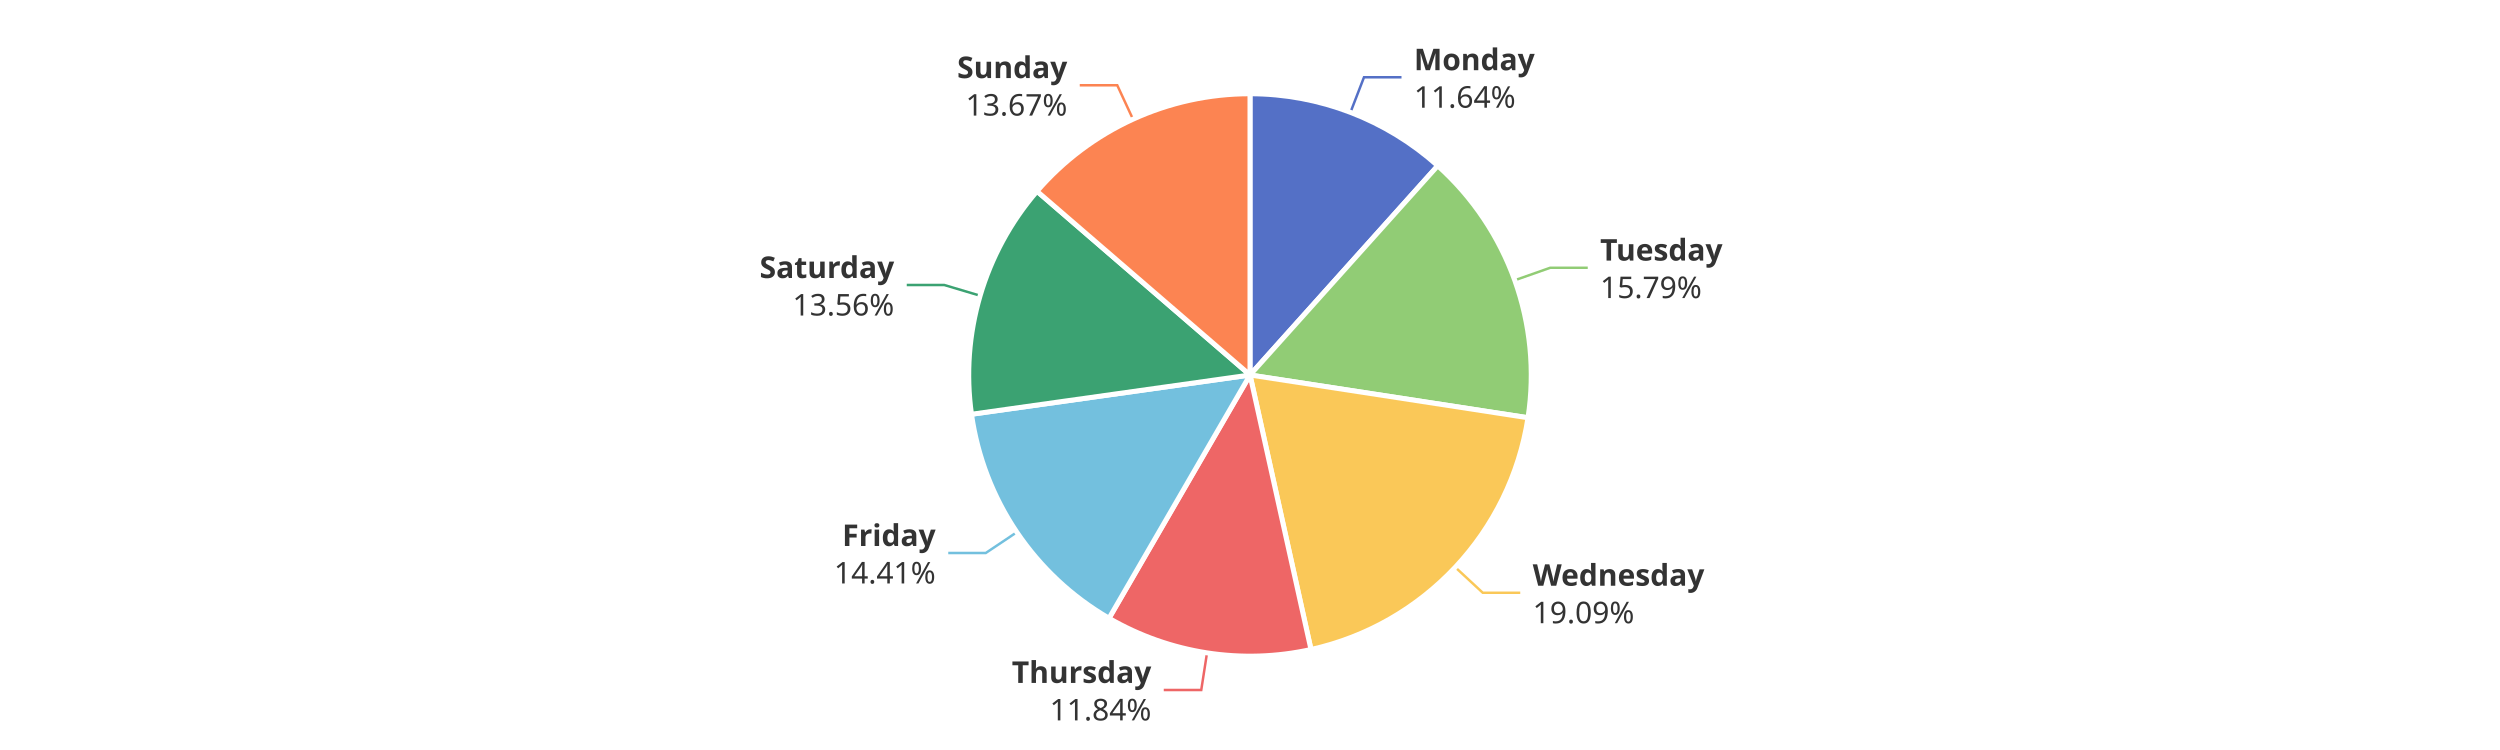
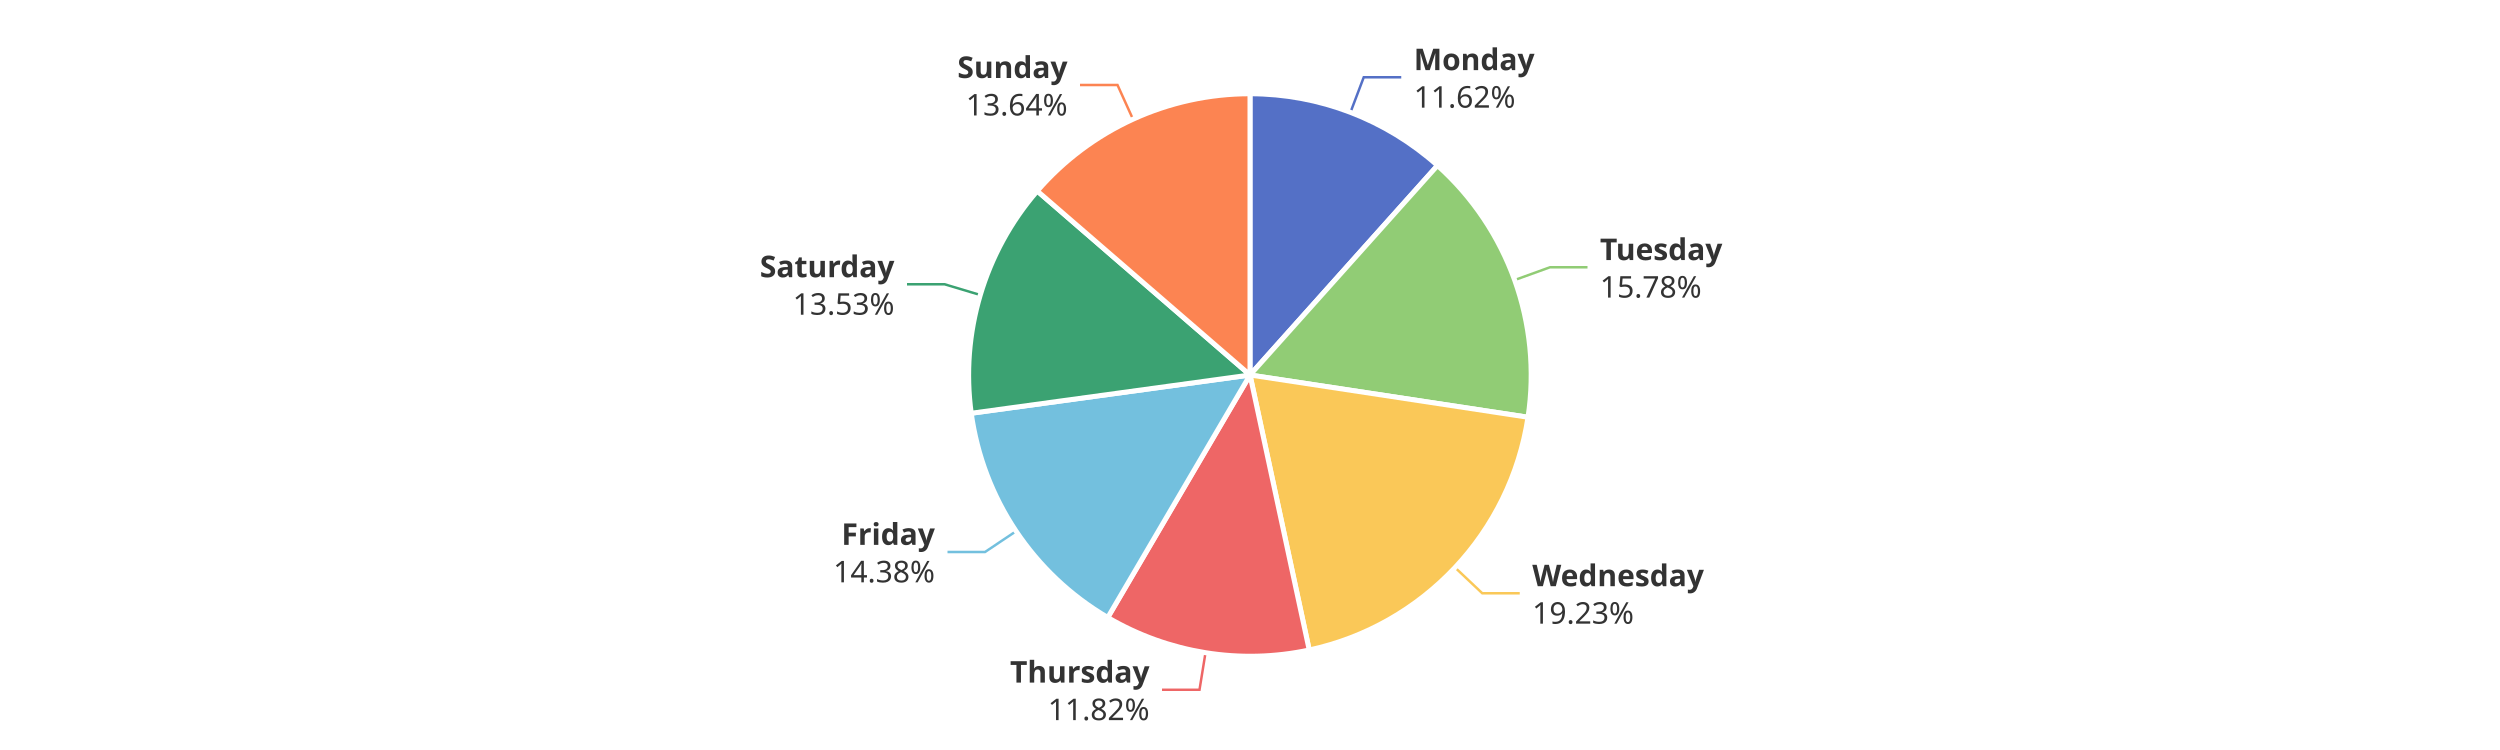
<svg xmlns="http://www.w3.org/2000/svg" width="1000" height="300" version="1.1" baseProfile="full" viewBox="0 0 1000 300">
  <rect width="1000" height="300" x="0" y="0" id="0" fill="#ffffff" />
-   <polyline points="540.2 44.9 545.6 30.9 560.6 30.9" fill="none" stroke="#5470c6" />
-   <polyline points="605.9 112.1 620.1 107.1 635.1 107.1" fill="none" stroke="#91cc75" />
-   <polyline points="582.1 226.9 593.1 237.1 608.1 237.1" fill="none" stroke="#fac858" />
-   <polyline points="482.8 261.2 480.5 276 465.5 276" fill="none" stroke="#ee6666" />
-   <polyline points="406.7 212.9 394.3 221.2 379.3 221.2" fill="none" stroke="#73c0de" />
-   <polyline points="392.1 118.3 377.7 114 362.7 114" fill="none" stroke="#3ba272" />
-   <polyline points="453.2 47.7 446.9 34.1 431.9 34.1" fill="none" stroke="#fc8452" />
-   <path d="M500 37.5A112.5 112.5 0 0 1 575.1 66.3L500 150Z" fill="#5470c6" stroke="#fff" stroke-width="2" stroke-linejoin="round" />
-   <path d="M575.1 66.3A112.5 112.5 0 0 1 611.2 167.1L500 150Z" fill="#91cc75" stroke="#fff" stroke-width="2" stroke-linejoin="round" />
-   <path d="M611.2 167.1A112.5 112.5 0 0 1 524.4 259.8L500 150Z" fill="#fac858" stroke="#fff" stroke-width="2" stroke-linejoin="round" />
-   <path d="M524.4 259.8A112.5 112.5 0 0 1 443.6 247.3L500 150Z" fill="#ee6666" stroke="#fff" stroke-width="2" stroke-linejoin="round" />
-   <path d="M443.6 247.3A112.5 112.5 0 0 1 388.6 165.7L500 150Z" fill="#73c0de" stroke="#fff" stroke-width="2" stroke-linejoin="round" />
-   <path d="M388.6 165.7A112.5 112.5 0 0 1 414.8 76.5L500 150Z" fill="#3ba272" stroke="#fff" stroke-width="2" stroke-linejoin="round" />
-   <path d="M414.8 76.5A112.5 112.5 0 0 1 500 37.5L500 150Z" fill="#fc8452" stroke="#fff" stroke-width="2" stroke-linejoin="round" />
-   <path d="M0 -15l42.8 0l0 30l-42.8 0Z" transform="translate(565.5922 30.9303)" fill="none" />
-   <text dominant-baseline="central" text-anchor="start" style="font-size:12px;font-family:sans-serif;font-weight:bold;" y="-7.5" transform="translate(565.5922 30.9303)" fill="#333" stroke="rgb(255,255,255)" stroke-width="2" paint-order="stroke" stroke-miterlimit="2">Monday</text>
-   <text dominant-baseline="central" text-anchor="start" style="font-size:12px;font-family:sans-serif;" y="7.5" transform="translate(565.5922 30.9303)" fill="#333" stroke="rgb(255,255,255)" stroke-width="2" paint-order="stroke" stroke-miterlimit="2">11.64%</text>
-   <path d="M0 -15l46.2 0l0 30l-46.2 0Z" transform="translate(640.057 107.0748)" fill="none" />
-   <text dominant-baseline="central" text-anchor="start" style="font-size:12px;font-family:sans-serif;font-weight:bold;" y="-7.5" transform="translate(640.057 107.0748)" fill="#333" stroke="rgb(255,255,255)" stroke-width="2" paint-order="stroke" stroke-miterlimit="2">Tuesday</text>
-   <text dominant-baseline="central" text-anchor="start" style="font-size:12px;font-family:sans-serif;" y="7.5" transform="translate(640.057 107.0748)" fill="#333" stroke="rgb(255,255,255)" stroke-width="2" paint-order="stroke" stroke-miterlimit="2">15.79%</text>
-   <path d="M0 -15l63.6 0l0 30l-63.6 0Z" transform="translate(613.0805 237.1337)" fill="none" />
-   <text dominant-baseline="central" text-anchor="start" style="font-size:12px;font-family:sans-serif;font-weight:bold;" y="-7.5" transform="translate(613.0805 237.1337)" fill="#333" stroke="rgb(255,255,255)" stroke-width="2" paint-order="stroke" stroke-miterlimit="2">Wednesday</text>
-   <text dominant-baseline="central" text-anchor="start" style="font-size:12px;font-family:sans-serif;" y="7.5" transform="translate(613.0805 237.1337)" fill="#333" stroke="rgb(255,255,255)" stroke-width="2" paint-order="stroke" stroke-miterlimit="2">19.09%</text>
-   <path d="M-50.2 -15l50.2 0l0 30l-50.2 0Z" transform="translate(460.5295 276.0046)" fill="none" />
-   <text dominant-baseline="central" text-anchor="end" style="font-size:12px;font-family:sans-serif;font-weight:bold;" y="-7.5" transform="translate(460.5295 276.0046)" fill="#333" stroke="rgb(255,255,255)" stroke-width="2" paint-order="stroke" stroke-miterlimit="2">Thursday</text>
-   <text dominant-baseline="central" text-anchor="end" style="font-size:12px;font-family:sans-serif;" y="7.5" transform="translate(460.5295 276.0046)" fill="#333" stroke="rgb(255,255,255)" stroke-width="2" paint-order="stroke" stroke-miterlimit="2">11.84%</text>
-   <path d="M-40.9 -15l40.9 0l0 30l-40.9 0Z" transform="translate(374.2554 221.2344)" fill="none" />
-   <text dominant-baseline="central" text-anchor="end" style="font-size:12px;font-family:sans-serif;font-weight:bold;" y="-7.5" transform="translate(374.2554 221.2344)" fill="#333" stroke="rgb(255,255,255)" stroke-width="2" paint-order="stroke" stroke-miterlimit="2">Friday</text>
-   <text dominant-baseline="central" text-anchor="end" style="font-size:12px;font-family:sans-serif;" y="7.5" transform="translate(374.2554 221.2344)" fill="#333" stroke="rgb(255,255,255)" stroke-width="2" paint-order="stroke" stroke-miterlimit="2">14.41%</text>
-   <path d="M-48.2 -15l48.2 0l0 30l-48.2 0Z" transform="translate(357.6749 114.0442)" fill="none" />
-   <text dominant-baseline="central" text-anchor="end" style="font-size:12px;font-family:sans-serif;font-weight:bold;" y="-7.5" transform="translate(357.6749 114.0442)" fill="#333" stroke="rgb(255,255,255)" stroke-width="2" paint-order="stroke" stroke-miterlimit="2">Saturday</text>
-   <text dominant-baseline="central" text-anchor="end" style="font-size:12px;font-family:sans-serif;" y="7.5" transform="translate(357.6749 114.0442)" fill="#333" stroke="rgb(255,255,255)" stroke-width="2" paint-order="stroke" stroke-miterlimit="2">13.56%</text>
-   <path d="M-40.9 -15l40.9 0l0 30l-40.9 0Z" transform="translate(426.9121 34.078)" fill="none" />
-   <text dominant-baseline="central" text-anchor="end" style="font-size:12px;font-family:sans-serif;font-weight:bold;" y="-7.5" transform="translate(426.9121 34.078)" fill="#333" stroke="rgb(255,255,255)" stroke-width="2" paint-order="stroke" stroke-miterlimit="2">Sunday</text>
-   <text dominant-baseline="central" text-anchor="end" style="font-size:12px;font-family:sans-serif;" y="7.5" transform="translate(426.9121 34.078)" fill="#333" stroke="rgb(255,255,255)" stroke-width="2" paint-order="stroke" stroke-miterlimit="2">13.67%</text>
+   <polyline points="540.2 44.9 545.5 30.9 560.5 30.9" fill="none" stroke="#5470c6" />
+   <polyline points="605.9 112 620 106.9 635 106.9" fill="none" stroke="#91cc75" />
+   <polyline points="582 227 592.9 237.3 607.9 237.3" fill="none" stroke="#fac858" />
+   <polyline points="482.2 261.1 479.8 275.9 464.8 275.9" fill="none" stroke="#ee6666" />
+   <polyline points="406.4 212.5 394 220.8 379 220.8" fill="none" stroke="#73c0de" />
+   <polyline points="392.1 118 377.8 113.7 362.8 113.7" fill="none" stroke="#3ba272" />
+   <polyline points="453.2 47.7 447 34 432 34" fill="none" stroke="#fc8452" />
+   <path d="M500 37.5A112.5 112.5 0 0 1 575 66.2L500 150Z" fill="#5470c6" stroke="#fff" stroke-width="2" stroke-linejoin="round" />
+   <path d="M575 66.2A112.5 112.5 0 0 1 611.2 166.9L500 150Z" fill="#91cc75" stroke="#fff" stroke-width="2" stroke-linejoin="round" />
+   <path d="M611.2 166.9A112.5 112.5 0 0 1 523.7 260L500 150Z" fill="#fac858" stroke="#fff" stroke-width="2" stroke-linejoin="round" />
+   <path d="M523.7 260A112.5 112.5 0 0 1 443.1 247L500 150Z" fill="#ee6666" stroke="#fff" stroke-width="2" stroke-linejoin="round" />
+   <path d="M443.1 247A112.5 112.5 0 0 1 388.5 165.3L500 150Z" fill="#73c0de" stroke="#fff" stroke-width="2" stroke-linejoin="round" />
+   <path d="M388.5 165.3A112.5 112.5 0 0 1 414.9 76.4L500 150Z" fill="#3ba272" stroke="#fff" stroke-width="2" stroke-linejoin="round" />
+   <path d="M414.9 76.4A112.5 112.5 0 0 1 500 37.5L500 150Z" fill="#fc8452" stroke="#fff" stroke-width="2" stroke-linejoin="round" />
+   <path d="M0 -15l42.8 0l0 30l-42.8 0Z" transform="translate(565.5261 30.905)" fill="none" />
+   <text dominant-baseline="central" text-anchor="start" style="font-size:12px;font-family:sans-serif;font-weight:bold;" y="-7.5" transform="translate(565.5261 30.905)" fill="#333" stroke="rgb(255,255,255)" stroke-width="2" paint-order="stroke" stroke-miterlimit="2">Monday</text>
+   <text dominant-baseline="central" text-anchor="start" style="font-size:12px;font-family:sans-serif;" y="7.5" transform="translate(565.5261 30.905)" fill="#333" stroke="rgb(255,255,255)" stroke-width="2" paint-order="stroke" stroke-miterlimit="2">11.62%</text>
+   <path d="M0 -15l46.2 0l0 30l-46.2 0Z" transform="translate(639.9864 106.878)" fill="none" />
+   <text dominant-baseline="central" text-anchor="start" style="font-size:12px;font-family:sans-serif;font-weight:bold;" y="-7.5" transform="translate(639.9864 106.878)" fill="#333" stroke="rgb(255,255,255)" stroke-width="2" paint-order="stroke" stroke-miterlimit="2">Tuesday</text>
+   <text dominant-baseline="central" text-anchor="start" style="font-size:12px;font-family:sans-serif;" y="7.5" transform="translate(639.9864 106.878)" fill="#333" stroke="rgb(255,255,255)" stroke-width="2" paint-order="stroke" stroke-miterlimit="2">15.78%</text>
+   <path d="M0 -15l63.6 0l0 30l-63.6 0Z" transform="translate(612.9029 237.323)" fill="none" />
+   <text dominant-baseline="central" text-anchor="start" style="font-size:12px;font-family:sans-serif;font-weight:bold;" y="-7.5" transform="translate(612.9029 237.323)" fill="#333" stroke="rgb(255,255,255)" stroke-width="2" paint-order="stroke" stroke-miterlimit="2">Wednesday</text>
+   <text dominant-baseline="central" text-anchor="start" style="font-size:12px;font-family:sans-serif;" y="7.5" transform="translate(612.9029 237.323)" fill="#333" stroke="rgb(255,255,255)" stroke-width="2" paint-order="stroke" stroke-miterlimit="2">19.23%</text>
+   <path d="M-50.2 -15l50.2 0l0 30l-50.2 0Z" transform="translate(459.8133 275.8918)" fill="none" />
+   <text dominant-baseline="central" text-anchor="end" style="font-size:12px;font-family:sans-serif;font-weight:bold;" y="-7.5" transform="translate(459.8133 275.8918)" fill="#333" stroke="rgb(255,255,255)" stroke-width="2" paint-order="stroke" stroke-miterlimit="2">Thursday</text>
+   <text dominant-baseline="central" text-anchor="end" style="font-size:12px;font-family:sans-serif;" y="7.5" transform="translate(459.8133 275.8918)" fill="#333" stroke="rgb(255,255,255)" stroke-width="2" paint-order="stroke" stroke-miterlimit="2">11.82%</text>
+   <path d="M-40.9 -15l40.9 0l0 30l-40.9 0Z" transform="translate(373.9515 220.7811)" fill="none" />
+   <text dominant-baseline="central" text-anchor="end" style="font-size:12px;font-family:sans-serif;font-weight:bold;" y="-7.5" transform="translate(373.9515 220.7811)" fill="#333" stroke="rgb(255,255,255)" stroke-width="2" paint-order="stroke" stroke-miterlimit="2">Friday</text>
+   <text dominant-baseline="central" text-anchor="end" style="font-size:12px;font-family:sans-serif;" y="7.5" transform="translate(373.9515 220.7811)" fill="#333" stroke="rgb(255,255,255)" stroke-width="2" paint-order="stroke" stroke-miterlimit="2">14.38%</text>
+   <path d="M-48.2 -15l48.2 0l0 30l-48.2 0Z" transform="translate(357.7678 113.7298)" fill="none" />
+   <text dominant-baseline="central" text-anchor="end" style="font-size:12px;font-family:sans-serif;font-weight:bold;" y="-7.5" transform="translate(357.7678 113.7298)" fill="#333" stroke="rgb(255,255,255)" stroke-width="2" paint-order="stroke" stroke-miterlimit="2">Saturday</text>
+   <text dominant-baseline="central" text-anchor="end" style="font-size:12px;font-family:sans-serif;" y="7.5" transform="translate(357.7678 113.7298)" fill="#333" stroke="rgb(255,255,255)" stroke-width="2" paint-order="stroke" stroke-miterlimit="2">13.53%</text>
+   <path d="M-40.9 -15l40.9 0l0 30l-40.9 0Z" transform="translate(427.0114 34.0325)" fill="none" />
+   <text dominant-baseline="central" text-anchor="end" style="font-size:12px;font-family:sans-serif;font-weight:bold;" y="-7.5" transform="translate(427.0114 34.0325)" fill="#333" stroke="rgb(255,255,255)" stroke-width="2" paint-order="stroke" stroke-miterlimit="2">Sunday</text>
+   <text dominant-baseline="central" text-anchor="end" style="font-size:12px;font-family:sans-serif;" y="7.5" transform="translate(427.0114 34.0325)" fill="#333" stroke="rgb(255,255,255)" stroke-width="2" paint-order="stroke" stroke-miterlimit="2">13.64%</text>
</svg>
